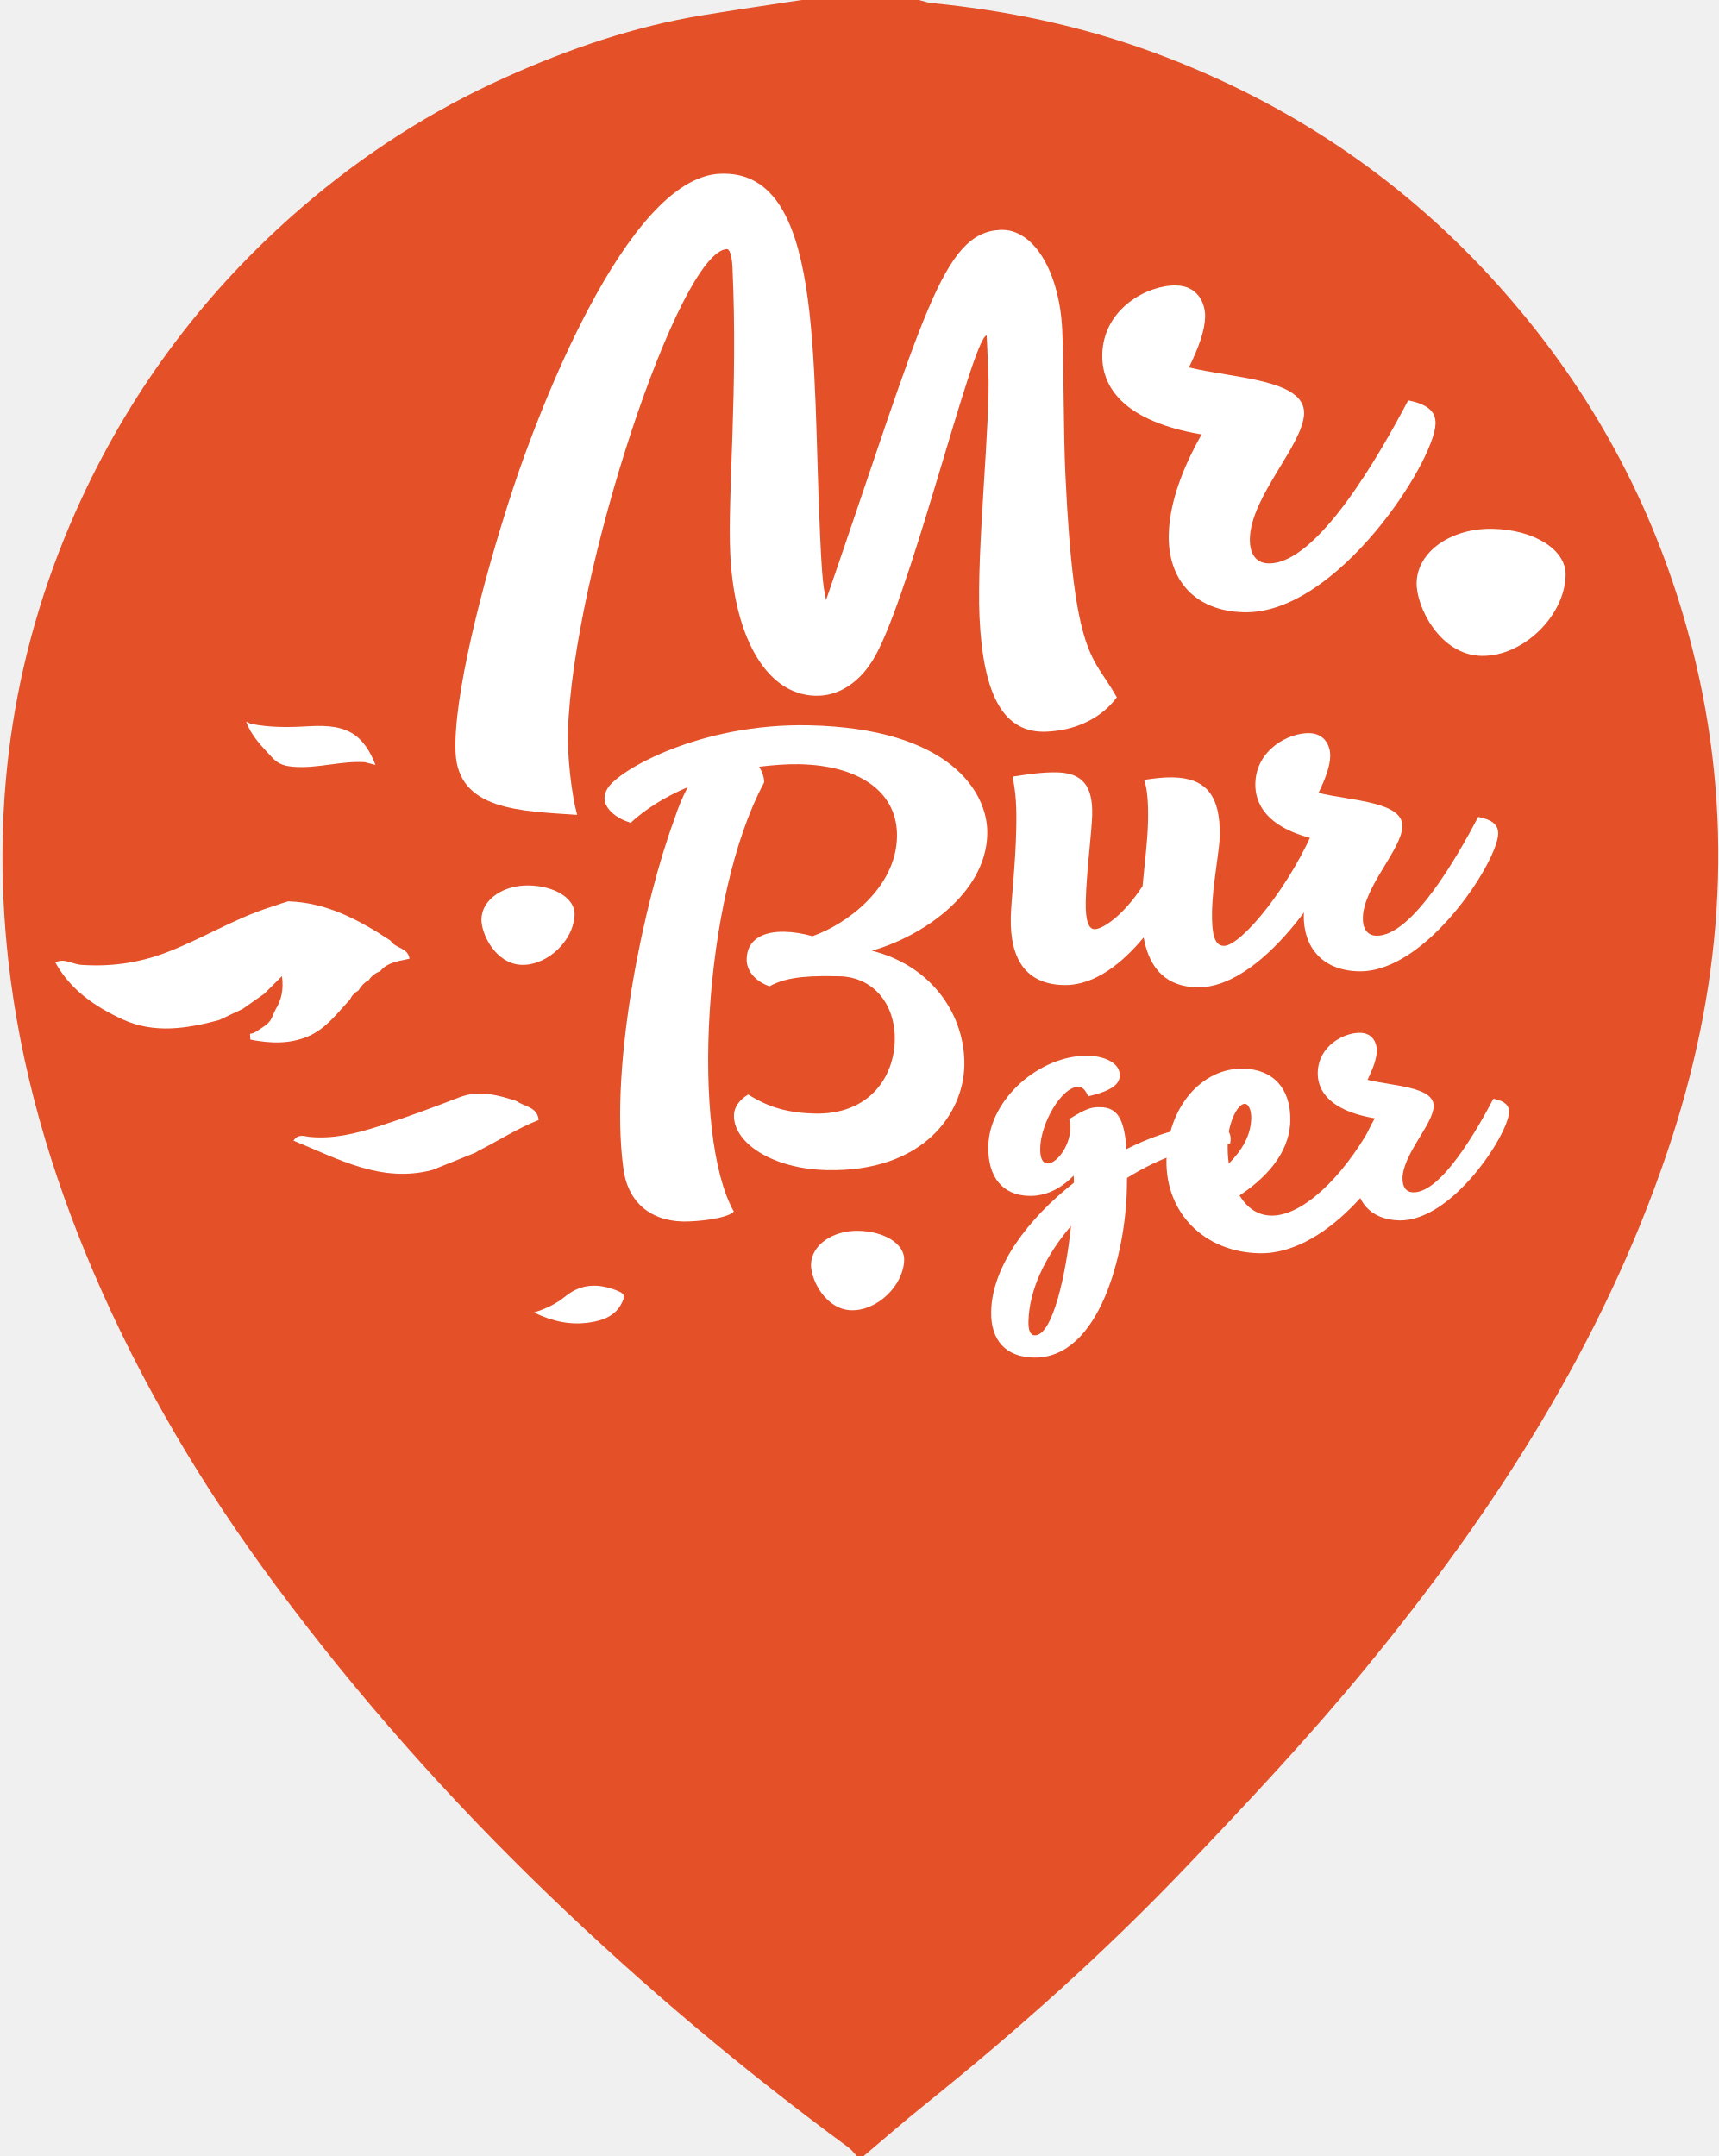
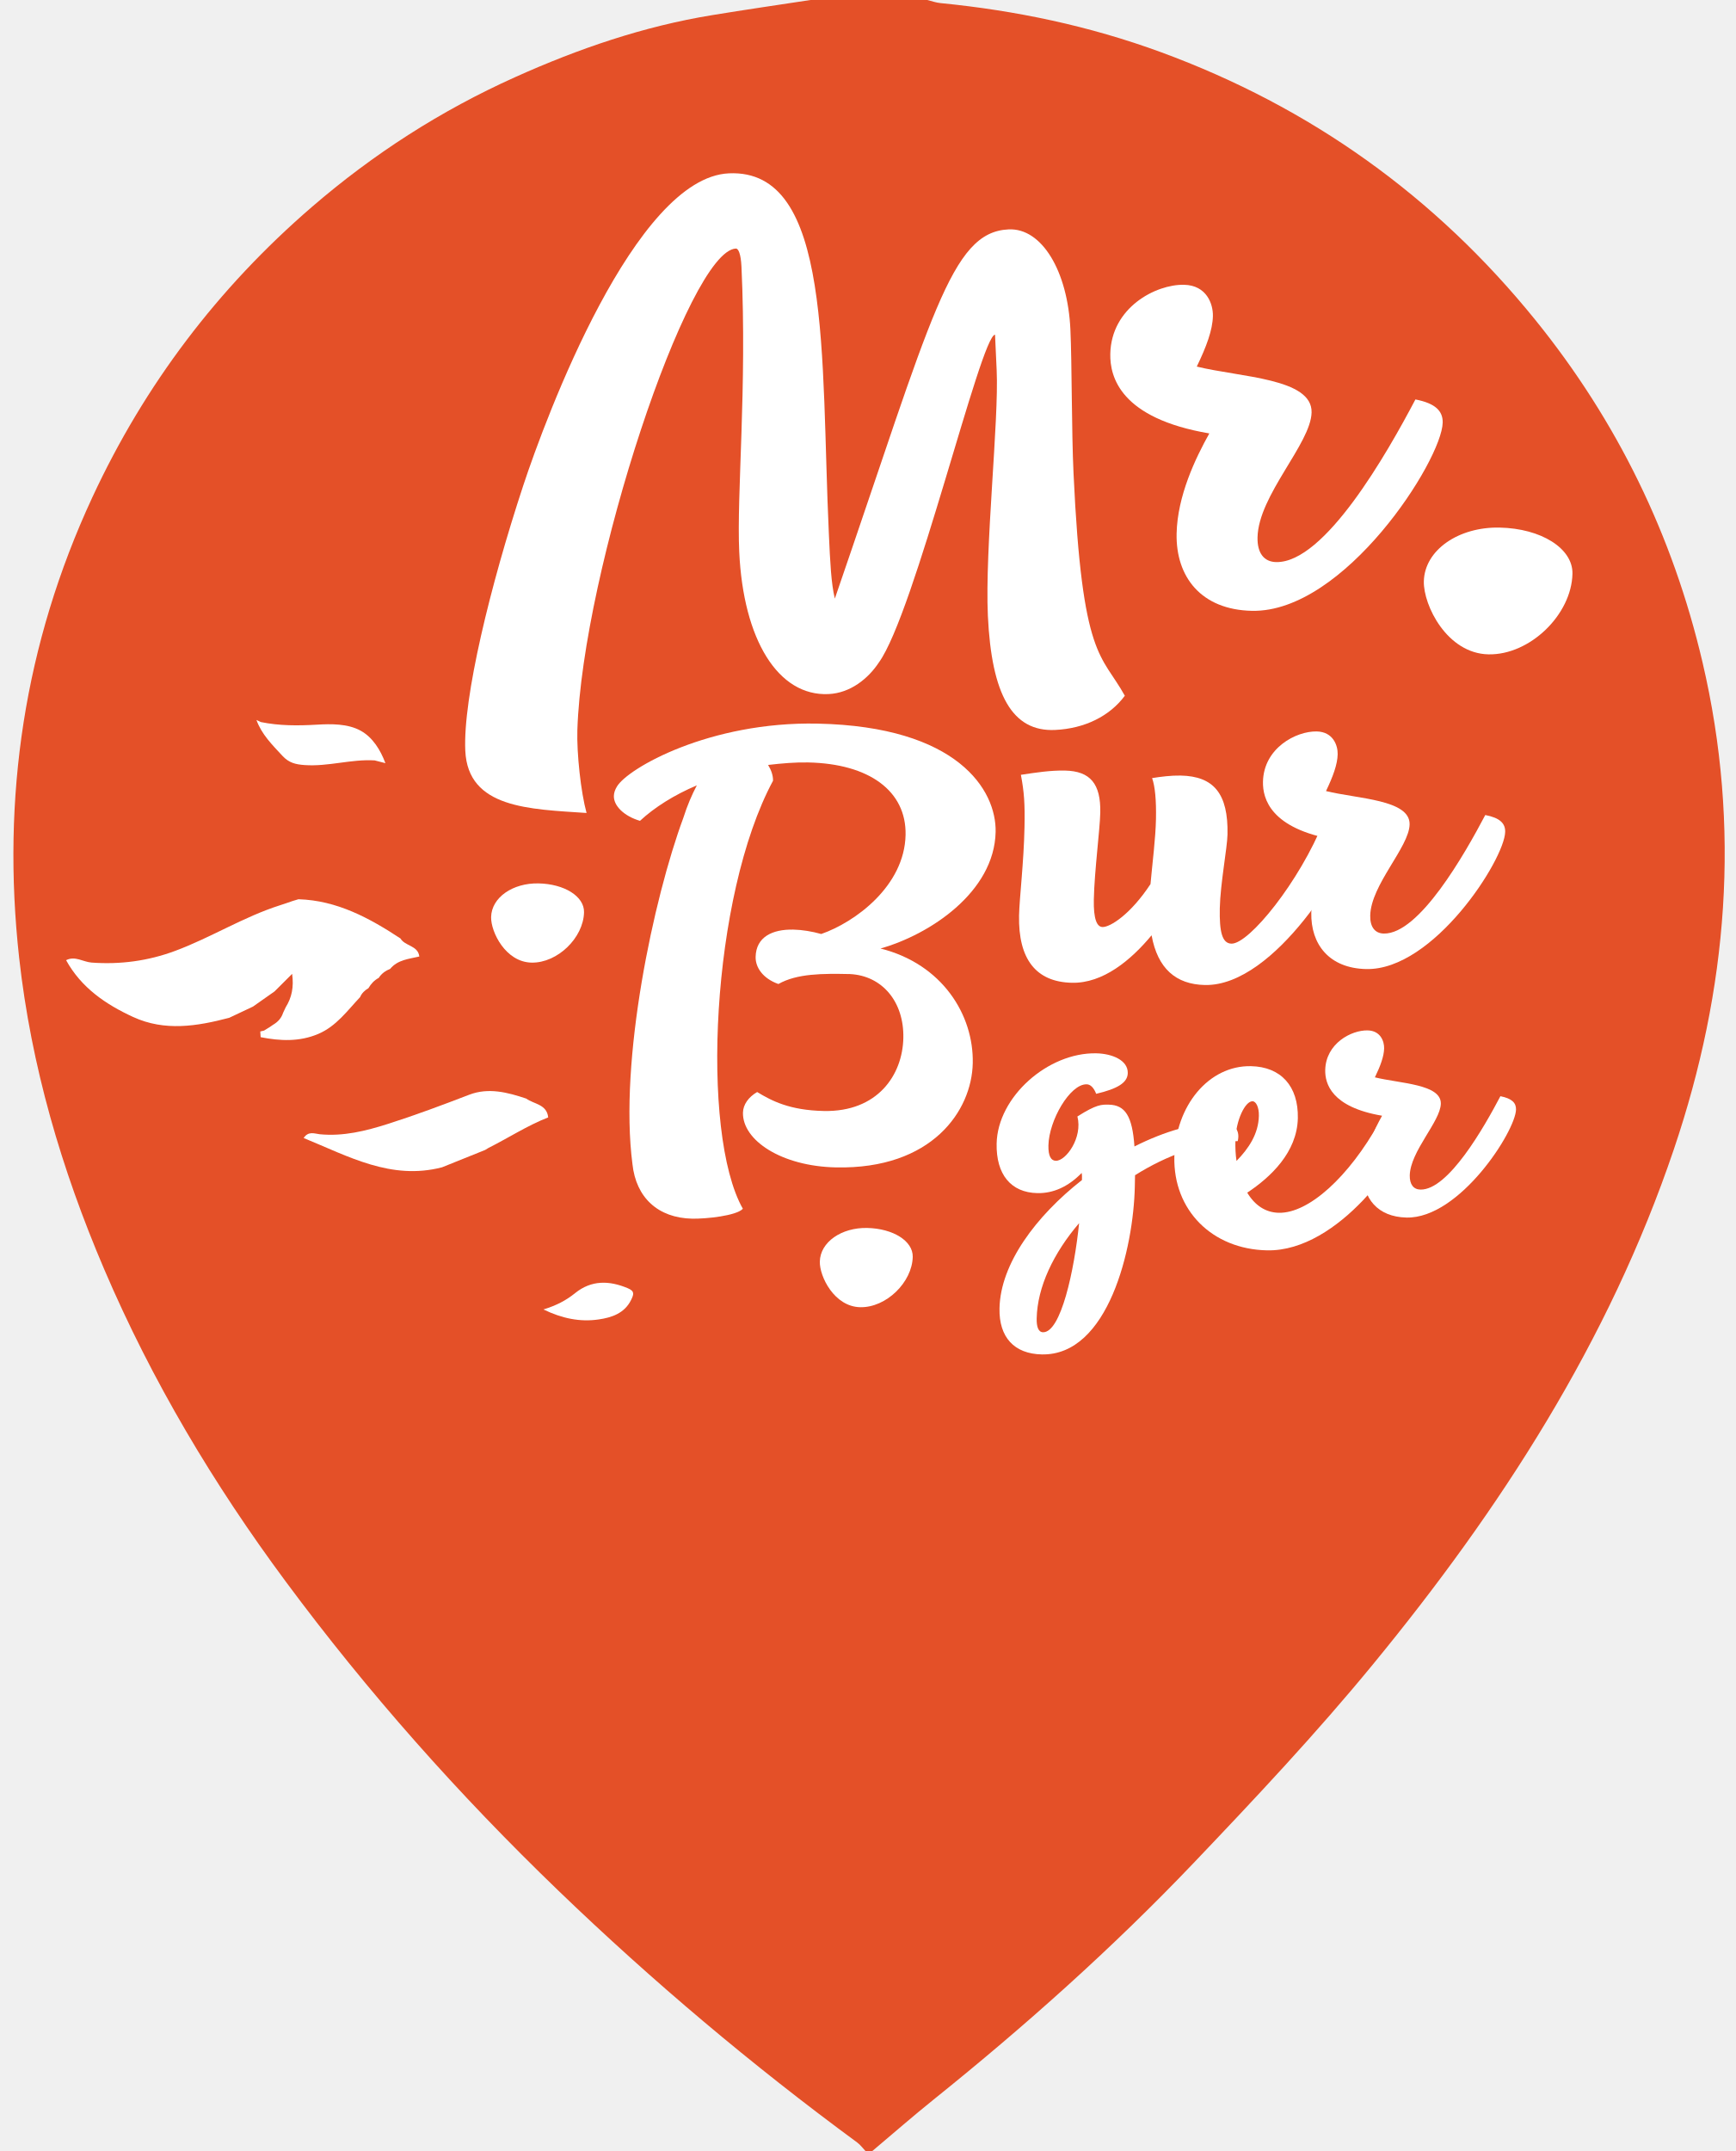
- <svg xmlns="http://www.w3.org/2000/svg" version="1.1" id="Layer_1" x="rem(0px)" y="rem(0px)" width="rem(46px)" height="57.rem(727px)" viewBox="0 0 46 57.727" enable-background="new 0 0 46 57.727" xml:space="preserve">
+ <svg xmlns="http://www.w3.org/2000/svg" version="1.1" id="Layer_1" x="0px" y="0px" width="46px" height="57px" viewBox="0 0 46 57.727" enable-background="new 0 0 46 57.727" xml:space="preserve">
  <g>
    <path fill-rule="evenodd" clip-rule="evenodd" fill="#E45028" d="M23.122,57.727c-0.062,0-0.123,0-0.185,0   c-0.072-0.075-0.135-0.164-0.217-0.225c-2.822-2.075-5.493-4.324-8.019-6.756c-2.671-2.571-5.124-5.331-7.328-8.306   c-1.932-2.606-3.591-5.385-4.87-8.378c-1.147-2.684-1.96-5.454-2.283-8.364C-0.254,21.4,0.36,17.281,2.184,13.349   c1.403-3.024,3.372-5.619,5.893-7.794c1.649-1.423,3.468-2.591,5.453-3.483c1.698-0.764,3.453-1.367,5.3-1.667   C19.706,0.261,20.584,0.134,21.462,0c1.045,0,2.09,0,3.136,0c0.117,0.029,0.232,0.072,0.352,0.083   c2.025,0.199,3.996,0.612,5.915,1.316c4.017,1.475,7.367,3.869,10.053,7.188c2.196,2.713,3.689,5.781,4.486,9.182   c1.039,4.431,0.682,8.784-0.766,13.069c-1.745,5.164-4.655,9.661-8.084,13.835c-1.517,1.847-3.16,3.595-4.81,5.326   c-2.173,2.279-4.521,4.374-6.977,6.347C24.209,56.794,23.67,57.266,23.122,57.727z" />
  </g>
  <path fill="#FFFFFF" d="M29.899,18.672c-0.405,0.546-1.076,0.881-1.873,0.918c-1.147,0.053-1.704-0.943-1.803-3.063  c-0.083-1.801,0.299-5.251,0.236-6.589l-0.044-0.956C26.033,9,24.257,16.46,23.295,17.782c-0.283,0.428-0.761,0.818-1.349,0.845  c-1.354,0.063-2.288-1.459-2.397-3.817c-0.072-1.546,0.211-4.401,0.06-7.651c-0.016-0.352-0.086-0.492-0.15-0.489  c-1.274,0.06-4.118,8.638-4.255,12.923c-0.019,0.624,0.094,1.672,0.247,2.225c-1.538-0.104-3.183-0.124-3.255-1.669  c-0.066-1.418,0.672-4.438,1.554-7.114c0.616-1.865,3.002-8.267,5.52-8.383c2.788-0.129,2.463,4.916,2.685,9.68  c0.035,0.764,0.061,1.322,0.16,1.733c2.617-7.594,3.104-9.837,4.665-9.909c0.894-0.042,1.586,1.124,1.658,2.686  c0.042,0.908,0.031,2.745,0.084,3.86C28.754,17.72,29.271,17.537,29.899,18.672z" />
  <path fill="#FFFFFF" d="M38.431,11.342c-0.021,1.008-2.636,5.102-5.12,5.051c-1.365-0.028-2.047-0.912-2.022-2.075  c0.021-1.009,0.507-2.024,0.878-2.686c-2.384-0.405-2.671-1.514-2.658-2.135c0.025-1.242,1.219-1.87,1.979-1.854  c0.605,0.012,0.782,0.513,0.775,0.839c-0.008,0.372-0.172,0.819-0.433,1.356c1.175,0.289,3.101,0.313,3.082,1.229  c-0.017,0.837-1.428,2.223-1.451,3.356c-0.009,0.418,0.172,0.655,0.499,0.662c1.304,0.027,2.979-2.92,3.739-4.365  C38.239,10.825,38.437,11.032,38.431,11.342z" />
  <path fill="#FFFFFF" d="M40.108,22.326c-0.015,0.735-1.92,3.718-3.729,3.681c-0.996-0.021-1.492-0.665-1.475-1.513  c0.016-0.735,0.37-1.475,0.64-1.957c-1.736-0.295-1.946-1.104-1.937-1.556c0.019-0.905,0.888-1.362,1.442-1.351  c0.44,0.009,0.568,0.374,0.563,0.611c-0.005,0.271-0.125,0.597-0.313,0.989c0.855,0.211,2.258,0.228,2.244,0.895  c-0.013,0.611-1.04,1.62-1.057,2.446c-0.007,0.305,0.126,0.478,0.363,0.483c0.95,0.02,2.171-2.129,2.725-3.181  C39.97,21.949,40.114,22.1,40.108,22.326z" />
  <path fill="#FFFFFF" d="M40.399,29.777c-0.012,0.578-1.513,2.928-2.938,2.899c-0.783-0.017-1.176-0.523-1.161-1.192  c0.012-0.578,0.291-1.161,0.504-1.541c-1.368-0.232-1.533-0.869-1.526-1.226c0.016-0.713,0.7-1.073,1.137-1.064  c0.348,0.007,0.448,0.294,0.444,0.482c-0.004,0.213-0.099,0.471-0.248,0.778c0.674,0.166,1.78,0.18,1.77,0.706  c-0.01,0.48-0.82,1.275-0.834,1.927c-0.004,0.239,0.1,0.376,0.287,0.379c0.748,0.016,1.711-1.677,2.146-2.506  C40.29,29.48,40.403,29.598,40.399,29.777z" />
  <path fill="#FFFFFF" d="M37.925,15.604c0.018-0.846,0.938-1.468,2.033-1.445c1.114,0.022,1.97,0.558,1.956,1.238  c-0.022,1.095-1.14,2.186-2.254,2.164C38.546,17.538,37.912,16.245,37.925,15.604z" />
  <path fill="#FFFFFF" d="M21.712,33.859c0.011-0.529,0.586-0.918,1.271-0.904c0.696,0.015,1.231,0.35,1.223,0.774  c-0.014,0.684-0.712,1.367-1.409,1.353S21.704,34.258,21.712,33.859z" />
  <path fill="#FFFFFF" d="M12.889,24.612c0.011-0.53,0.587-0.918,1.271-0.904c0.697,0.014,1.232,0.349,1.223,0.774  c-0.014,0.684-0.712,1.366-1.409,1.352C13.277,25.82,12.881,25.012,12.889,24.612z" />
  <path fill="#FFFFFF" d="M25.817,28.532c-0.025,1.276-1.092,2.851-3.67,2.798c-1.468-0.03-2.513-0.729-2.498-1.469  c0.004-0.217,0.149-0.419,0.381-0.554c0.391,0.237,0.871,0.49,1.79,0.509c1.442,0.029,2.114-0.965,2.134-1.96  c0.02-0.969-0.565-1.672-1.434-1.715c-0.74-0.015-1.417-0.016-1.92,0.267c-0.418-0.148-0.617-0.446-0.611-0.727  c0.011-0.536,0.449-0.744,1.011-0.733c0.243,0.005,0.498,0.048,0.75,0.118c0.901-0.313,2.236-1.282,2.264-2.661  c0.023-1.173-0.97-1.909-2.616-1.943c-0.345-0.007-0.703,0.024-1.074,0.067c0.086,0.143,0.135,0.284,0.132,0.424  c-1.659,3.082-1.956,9.459-0.81,11.487c-0.17,0.188-0.989,0.273-1.359,0.266c-0.919-0.019-1.508-0.566-1.604-1.463  c-0.364-2.79,0.568-7.138,1.365-9.292c0.109-0.343,0.23-0.621,0.363-0.874c-0.605,0.255-1.136,0.59-1.526,0.952  c-0.419-0.123-0.707-0.397-0.701-0.666c0.002-0.089,0.029-0.165,0.082-0.254c0.292-0.492,2.488-1.749,5.385-1.689  c3.765,0.078,4.802,1.784,4.78,2.907c-0.034,1.62-1.78,2.76-3.091,3.128C25.004,25.873,25.845,27.243,25.817,28.532z" />
  <path fill="#FFFFFF" d="M35.944,22.531c-0.011,0.527-1.996,3.944-3.897,3.904c-0.776-0.016-1.268-0.442-1.43-1.334  c-0.556,0.669-1.304,1.292-2.136,1.274c-0.972-0.02-1.444-0.64-1.421-1.806c0.01-0.471,0.127-1.413,0.146-2.371  c0.013-0.623-0.009-0.944-0.097-1.404c0.404-0.061,0.794-0.122,1.183-0.114c0.679,0.014,0.964,0.353,0.948,1.13  c-0.01,0.458-0.157,1.565-0.173,2.329c-0.011,0.527,0.082,0.737,0.234,0.74c0.208,0.004,0.757-0.345,1.287-1.153  c0.054-0.596,0.136-1.219,0.147-1.746c0.01-0.5-0.024-0.875-0.104-1.098c0.237-0.038,0.515-0.073,0.766-0.068  c0.888,0.018,1.28,0.483,1.258,1.58c-0.007,0.361-0.192,1.315-0.207,1.981c-0.013,0.638,0.064,0.945,0.314,0.95  c0.471,0.009,1.824-1.656,2.482-3.294C35.582,21.941,35.953,22.101,35.944,22.531z" />
  <path fill="#FFFFFF" d="M32.93,30.624c-0.962,0.032-1.921,0.389-2.757,0.916l-0.006,0.303c-0.034,1.661-0.711,4.543-2.497,4.506  c-0.742-0.015-1.151-0.462-1.135-1.236c0.024-1.201,0.981-2.478,2.213-3.444c0.002-0.073,0.003-0.137-0.007-0.19  c-0.362,0.37-0.763,0.55-1.191,0.541c-0.711-0.015-1.108-0.504-1.092-1.328c0.025-1.255,1.378-2.45,2.674-2.424  c0.429,0.009,0.853,0.186,0.846,0.53c-0.005,0.262-0.28,0.423-0.848,0.557c-0.069-0.178-0.162-0.254-0.256-0.255  c-0.449-0.01-1.013,0.972-1.026,1.641c-0.006,0.293,0.074,0.409,0.2,0.411c0.271,0.006,0.724-0.622,0.578-1.189  c0.51-0.324,0.645-0.321,0.843-0.317c0.439,0.009,0.632,0.306,0.688,1.122c0.813-0.411,1.654-0.656,2.365-0.642  C32.783,30.129,33.01,30.291,32.93,30.624z M28.672,32.826c-0.685,0.8-1.122,1.712-1.139,2.559c-0.005,0.22,0.044,0.366,0.17,0.369  C28.184,35.763,28.542,34.098,28.672,32.826z" />
  <path fill="#FFFFFF" d="M37.417,30.464c-0.01,0.502-1.758,3.132-3.7,3.092c-1.474-0.03-2.519-1.076-2.489-2.508  c0.028-1.38,0.929-2.458,2.057-2.435c0.805,0.017,1.275,0.538,1.258,1.395c-0.02,0.92-0.733,1.585-1.358,2  c0.202,0.339,0.491,0.533,0.847,0.54c0.804,0.017,1.88-0.965,2.693-2.422C37.145,29.999,37.425,30.12,37.417,30.464z M32.867,30.601  c-0.004,0.199,0.003,0.387,0.03,0.555c0.331-0.338,0.59-0.73,0.6-1.211c0.005-0.229-0.075-0.388-0.17-0.39  C33.129,29.55,32.878,30.069,32.867,30.601z" />
  <polygon fill-rule="evenodd" clip-rule="evenodd" fill="#FFFFFF" points="0.001,17.166 0.001,17.166 0,17.168 " />
  <g>
    <path fill-rule="evenodd" clip-rule="evenodd" fill="#FFFFFF" d="M7.077,26.606c0.144-0.144,0.288-0.287,0.471-0.47   c0.049,0.356-0.01,0.636-0.173,0.897c-0.023,0.05-0.047,0.1-0.07,0.149c-0.046,0.145-0.142,0.246-0.27,0.321   c-0.028,0.02-0.058,0.04-0.087,0.06c-0.051,0.032-0.103,0.063-0.154,0.095c-0.034,0.009-0.067,0.016-0.101,0.024   c0.003,0.051,0.006,0.102,0.01,0.153c0.523,0.103,1.042,0.128,1.548-0.088c0.483-0.206,0.779-0.624,1.122-0.988   c0.045-0.108,0.126-0.181,0.224-0.24c0.067-0.116,0.156-0.212,0.275-0.275c0.076-0.116,0.182-0.193,0.308-0.243   c0.204-0.245,0.502-0.265,0.782-0.331c-0.036-0.3-0.383-0.274-0.506-0.484c-0.836-0.55-1.703-1.021-2.738-1.053   c-0.054,0.016-0.108,0.033-0.162,0.049c-0.111,0.038-0.22,0.078-0.331,0.112c-0.983,0.313-1.859,0.87-2.822,1.227   c-0.724,0.269-1.47,0.368-2.238,0.312c-0.229-0.017-0.443-0.188-0.684-0.064c0.405,0.737,1.063,1.186,1.799,1.524   c0.85,0.391,1.717,0.249,2.579,0.022c0.213-0.1,0.425-0.201,0.638-0.301C6.688,26.879,6.883,26.742,7.077,26.606z" />
    <path fill-rule="evenodd" clip-rule="evenodd" fill="#FFFFFF" d="M13.831,29.483c-0.501-0.168-1.014-0.301-1.528-0.104   c-0.724,0.278-1.449,0.55-2.188,0.785c-0.593,0.188-1.192,0.338-1.827,0.276c-0.136-0.015-0.303-0.093-0.431,0.101   c1.2,0.49,2.348,1.142,3.715,0.786c0.385-0.155,0.771-0.31,1.156-0.465c0.028-0.018,0.057-0.035,0.085-0.052   c0.539-0.27,1.045-0.602,1.608-0.822C14.385,29.633,14.041,29.635,13.831,29.483z" />
    <path fill-rule="evenodd" clip-rule="evenodd" fill="#FFFFFF" d="M9.391,19.612c-0.351-0.195-0.803-0.186-1.177-0.164   C7.7,19.478,7.206,19.48,6.707,19.378c-0.039-0.019-0.078-0.038-0.117-0.056c0.14,0.388,0.424,0.667,0.697,0.962   c0.175,0.189,0.35,0.23,0.592,0.248c0.637,0.046,1.251-0.163,1.884-0.125c0.096,0.024,0.193,0.049,0.289,0.074   C9.917,20.124,9.712,19.791,9.391,19.612z" />
    <path fill-rule="evenodd" clip-rule="evenodd" fill="#FFFFFF" d="M16.559,34.573c-0.5-0.211-0.979-0.221-1.413,0.129   c-0.244,0.198-0.509,0.335-0.852,0.44c0.499,0.243,0.986,0.342,1.483,0.268c0.343-0.05,0.692-0.16,0.871-0.526   C16.717,34.739,16.75,34.653,16.559,34.573z" />
  </g>
</svg>
